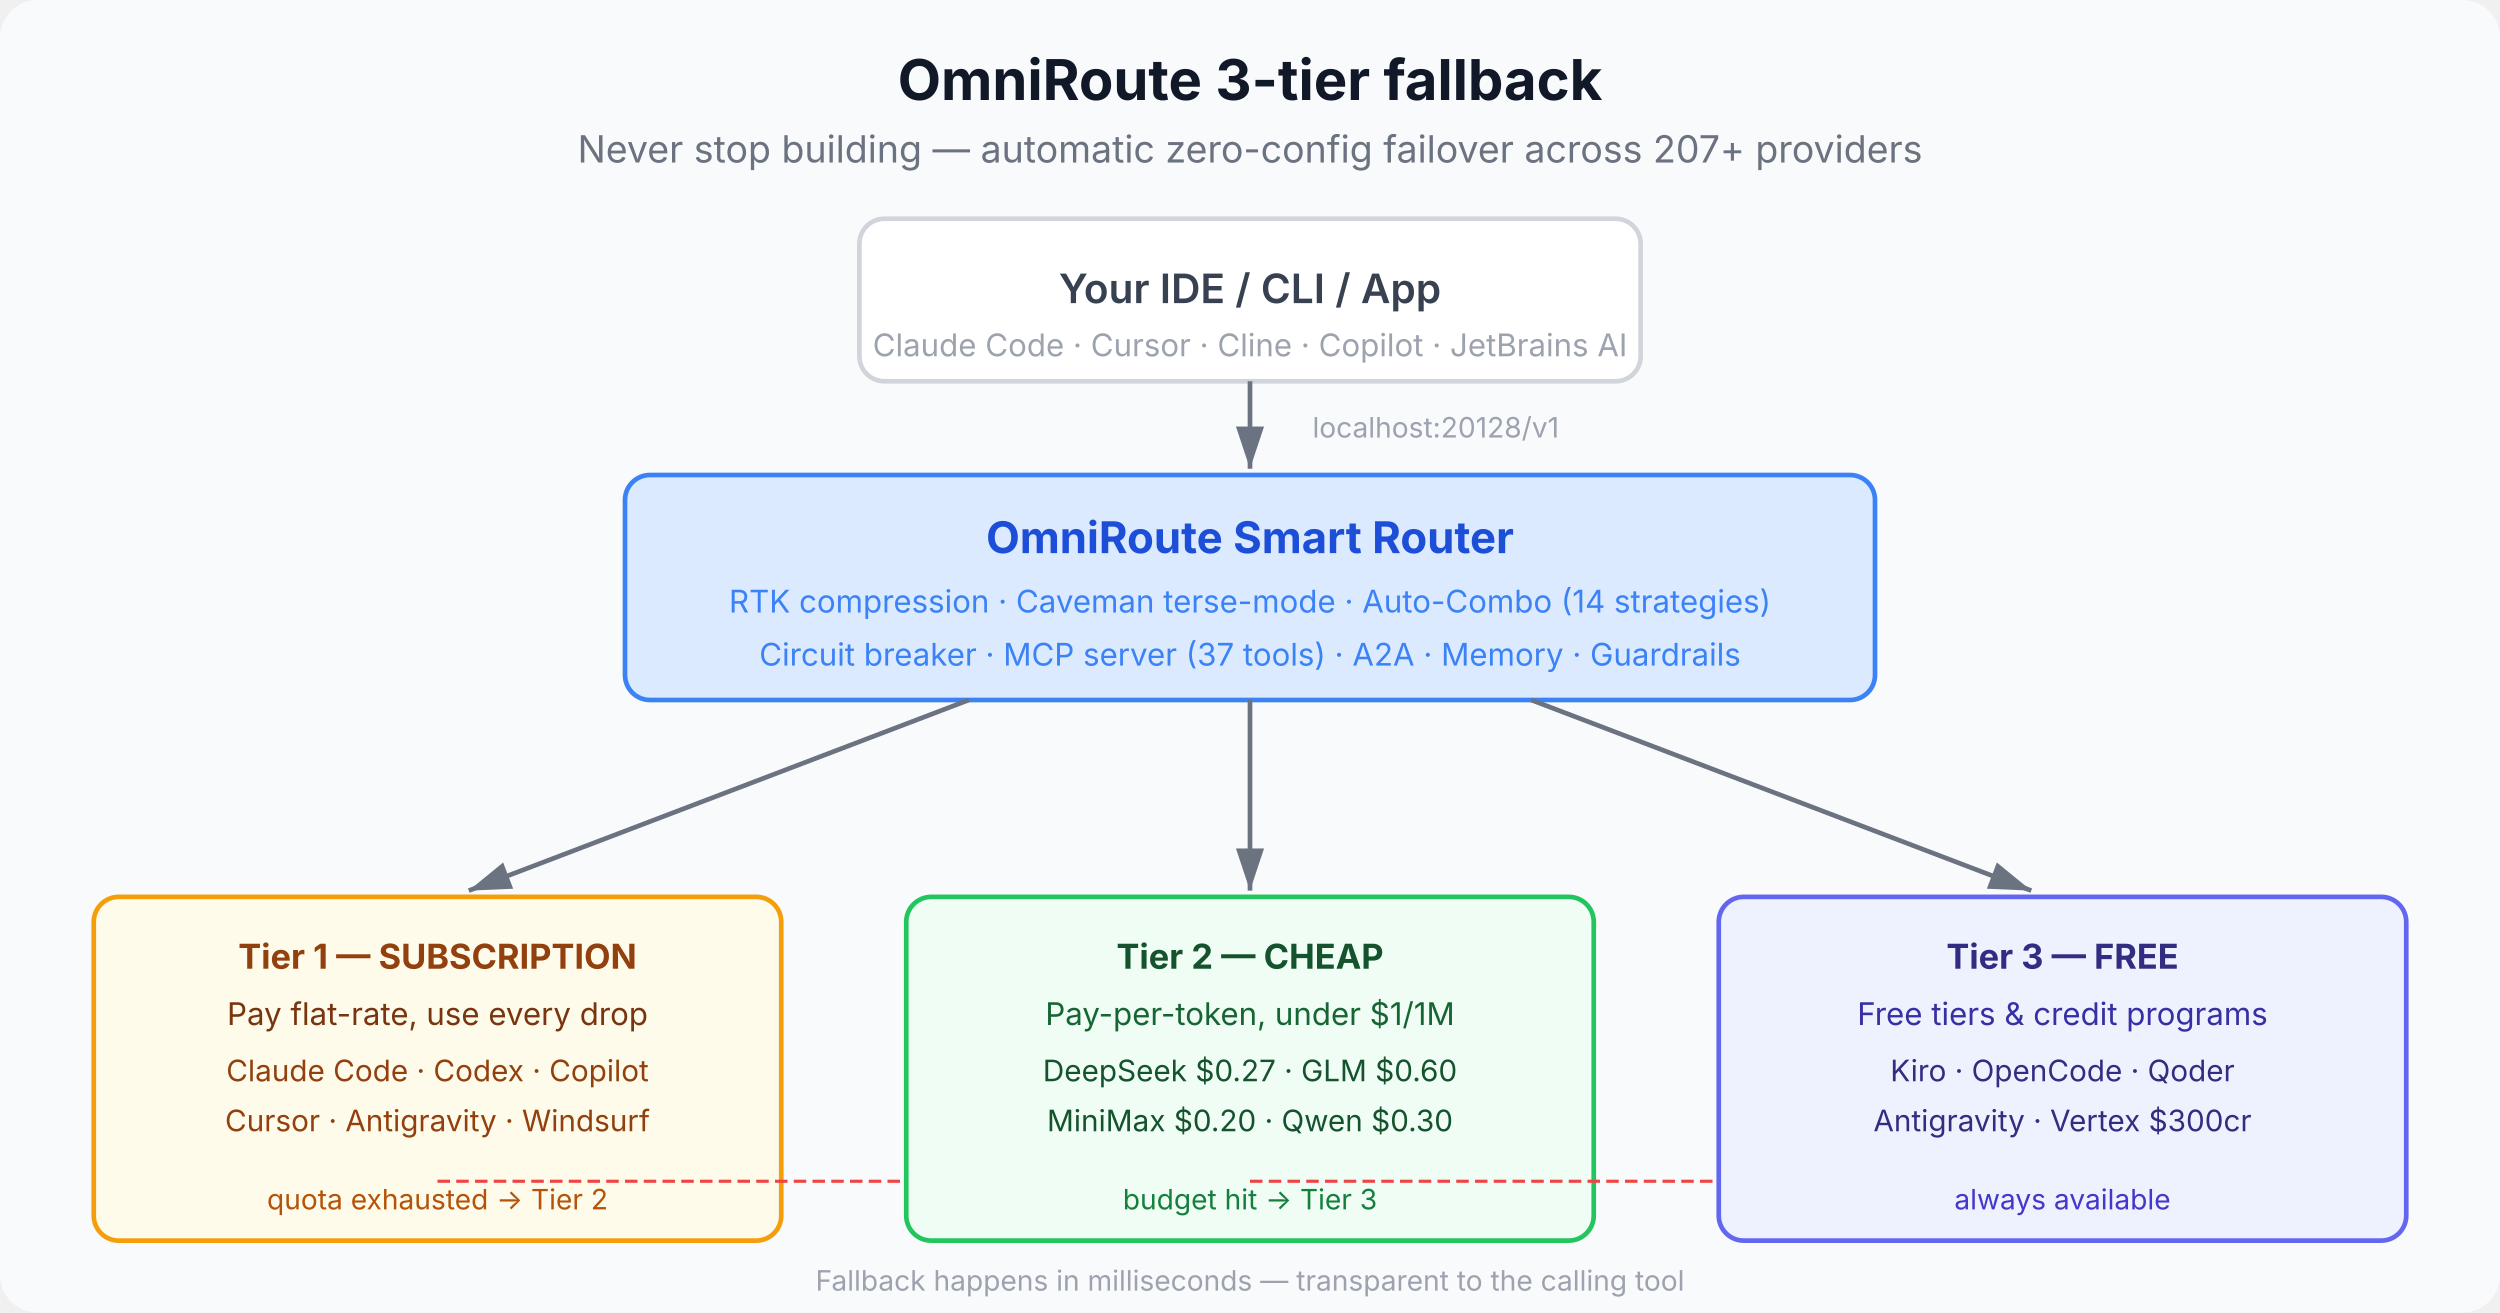
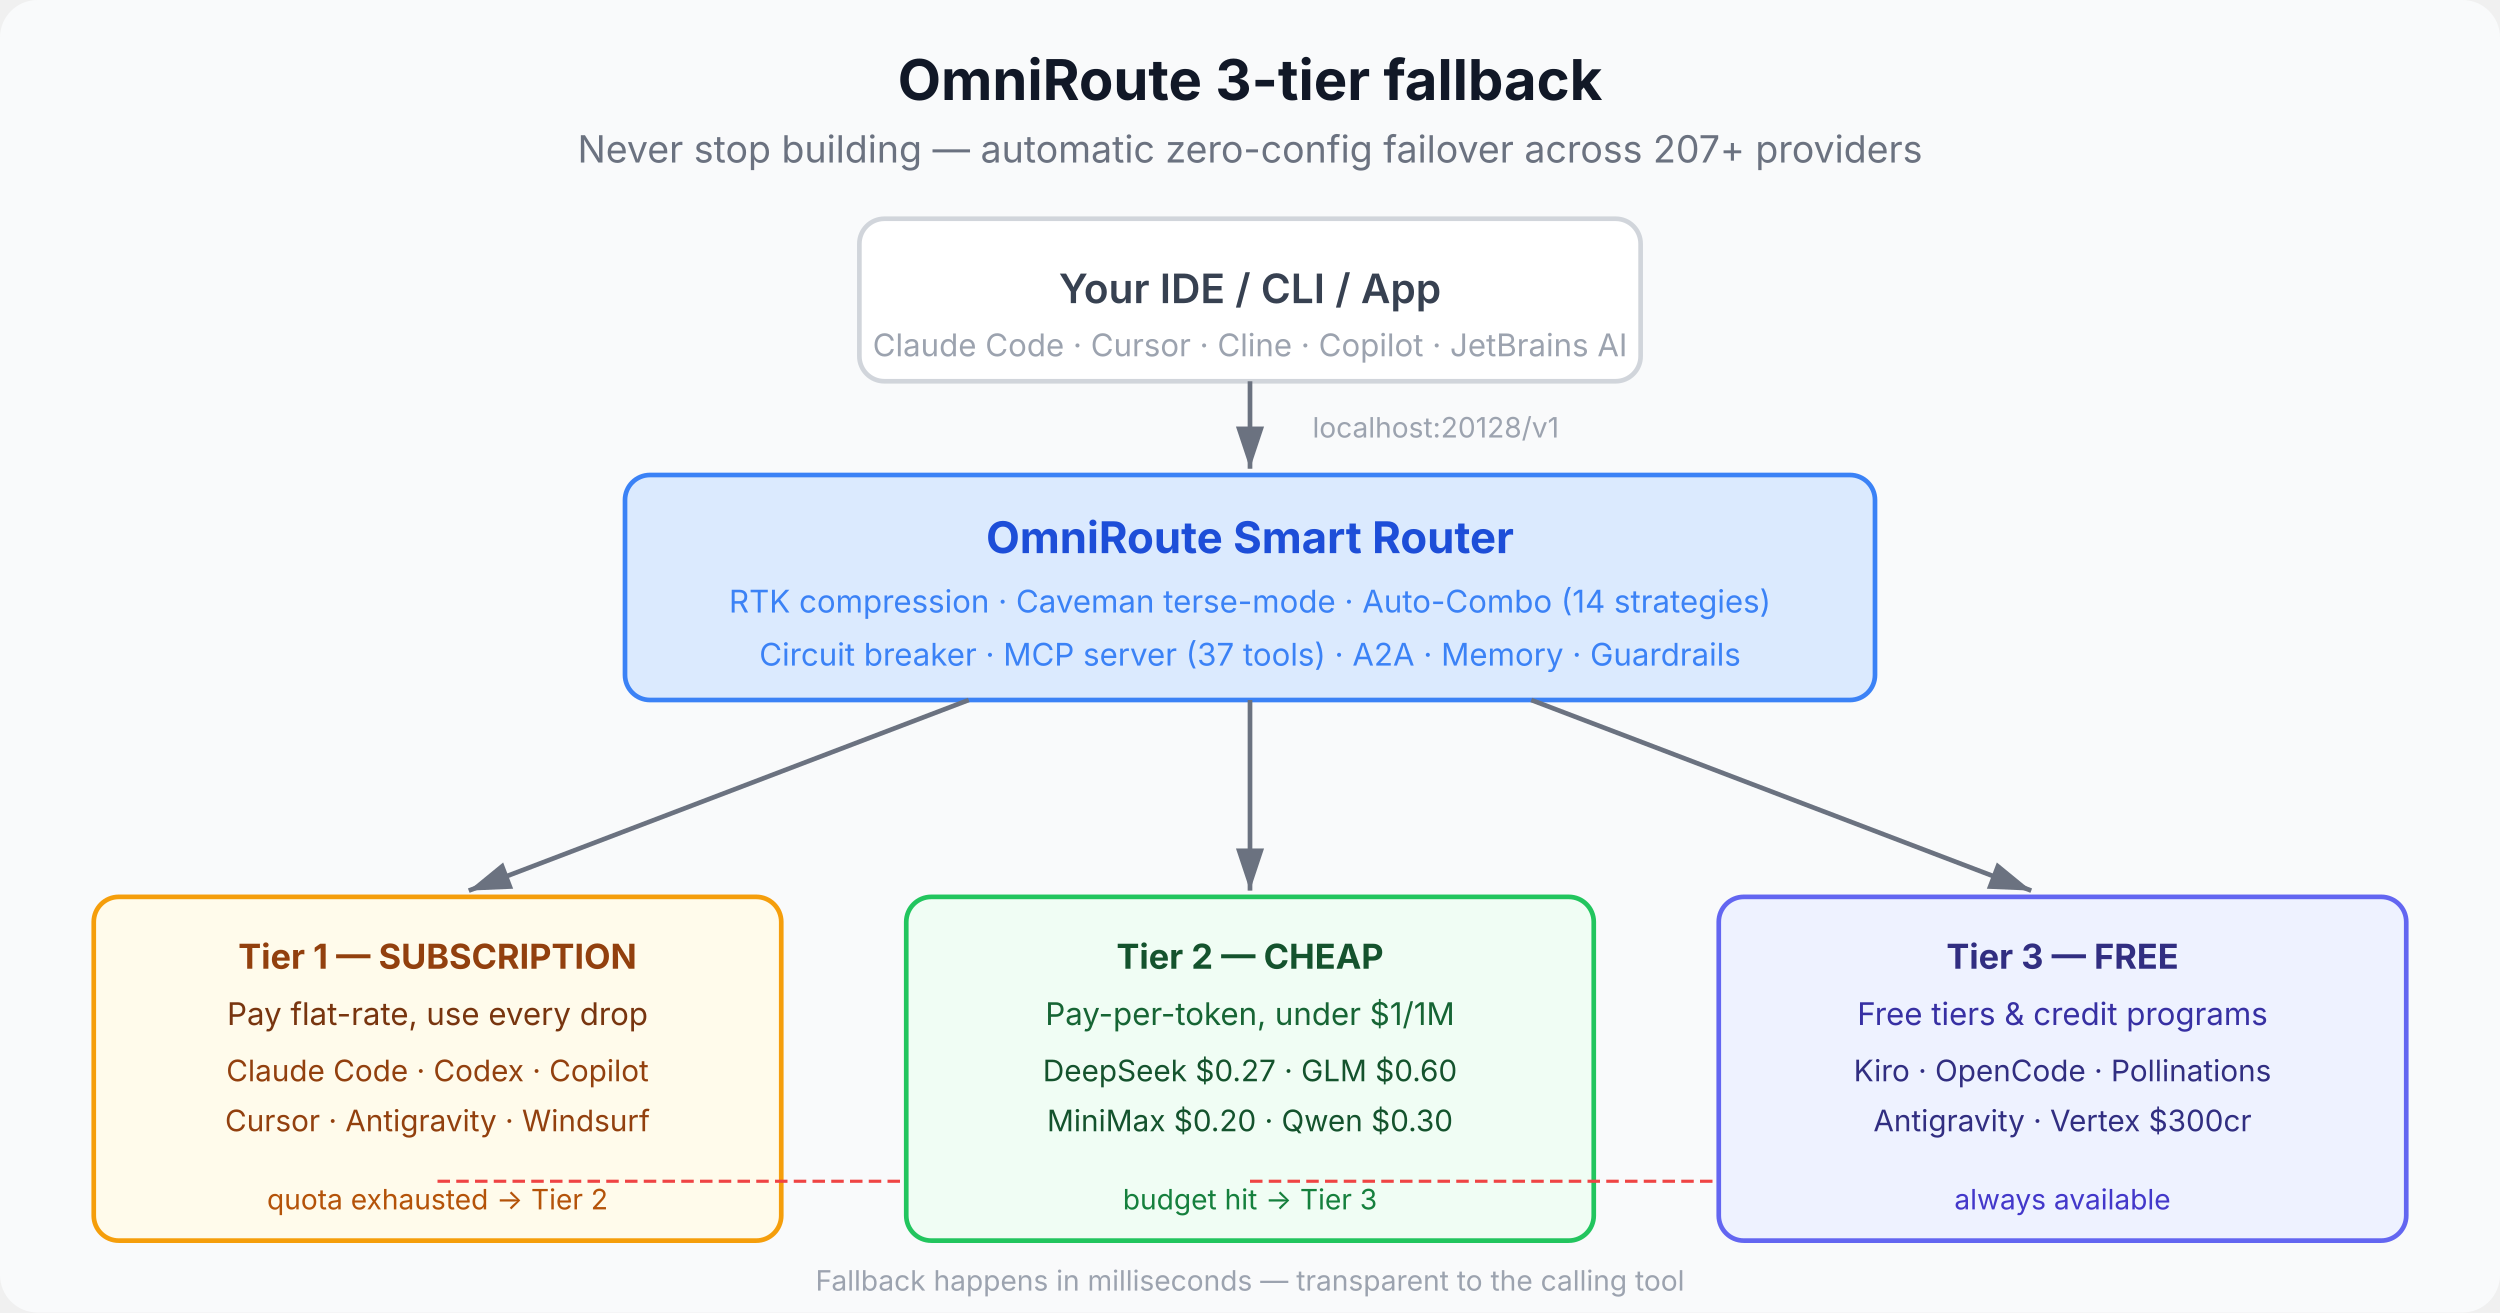
<svg xmlns="http://www.w3.org/2000/svg" viewBox="0 0 800 420" font-family="system-ui, -apple-system, sans-serif">
  <defs>
    <marker id="arrow-light" markerWidth="10" markerHeight="10" refX="9" refY="3" orient="auto">
      <path d="M0,0 L0,6 L9,3 z" fill="#6b7280" />
    </marker>
    <marker id="arrow-fallback-light" markerWidth="10" markerHeight="10" refX="9" refY="3" orient="auto">
      <path d="M0,0 L0,6 L9,3 z" fill="#ef4444" />
    </marker>
  </defs>
  <rect width="800" height="420" fill="#f9fafb" rx="12" />
  <text x="400" y="32" text-anchor="middle" font-size="18" font-weight="700" fill="#111827">OmniRoute 3-tier fallback</text>
  <text x="400" y="52" text-anchor="middle" font-size="12" fill="#6b7280">Never stop building — automatic zero-config failover across 207+ providers</text>
  <rect x="275" y="70" width="250" height="52" rx="8" fill="#ffffff" stroke="#d1d5db" stroke-width="1.5" />
  <text x="400" y="97" text-anchor="middle" font-size="13" font-weight="600" fill="#374151">Your IDE / CLI / App</text>
  <text x="400" y="114" text-anchor="middle" font-size="10" fill="#9ca3af">Claude Code · Cursor · Cline · Copilot · JetBrains AI</text>
  <line x1="400" y1="122" x2="400" y2="150" stroke="#6b7280" stroke-width="1.5" marker-end="url(#arrow-light)" />
  <text x="420" y="140" font-size="9" fill="#9ca3af">localhost:20128/v1</text>
  <rect x="200" y="152" width="400" height="72" rx="8" fill="#dbeafe" stroke="#3b82f6" stroke-width="1.5" />
  <text x="400" y="177" text-anchor="middle" font-size="14" font-weight="700" fill="#1d4ed8">OmniRoute Smart Router</text>
  <text x="400" y="196" text-anchor="middle" font-size="10" fill="#3b82f6">RTK compression · Caveman terse-mode · Auto-Combo (14 strategies)</text>
  <text x="400" y="213" text-anchor="middle" font-size="10" fill="#3b82f6">Circuit breaker · MCP server (37 tools) · A2A · Memory · Guardrails</text>
  <line x1="310" y1="224" x2="150" y2="285" stroke="#6b7280" stroke-width="1.5" marker-end="url(#arrow-light)" />
  <line x1="400" y1="224" x2="400" y2="285" stroke="#6b7280" stroke-width="1.5" marker-end="url(#arrow-light)" />
  <line x1="490" y1="224" x2="650" y2="285" stroke="#6b7280" stroke-width="1.5" marker-end="url(#arrow-light)" />
  <rect x="30" y="287" width="220" height="110" rx="8" fill="#fffbeb" stroke="#f59e0b" stroke-width="1.5" />
  <text x="140" y="310" text-anchor="middle" font-size="11" font-weight="700" fill="#92400e">Tier 1 — SUBSCRIPTION</text>
  <text x="140" y="328" text-anchor="middle" font-size="10" fill="#78350f">Pay flat-rate, use every drop</text>
  <text x="140" y="346" text-anchor="middle" font-size="9.5" fill="#92400e">Claude Code · Codex · Copilot</text>
  <text x="140" y="362" text-anchor="middle" font-size="9.5" fill="#92400e">Cursor · Antigravity · Windsurf</text>
  <text x="140" y="387" text-anchor="middle" font-size="9" fill="#b45309">quota exhausted → Tier 2</text>
  <line x1="140" y1="378" x2="300" y2="378" stroke="#ef4444" stroke-width="1" stroke-dasharray="4,2" marker-end="url(#arrow-fallback-light)" />
  <rect x="290" y="287" width="220" height="110" rx="8" fill="#f0fdf4" stroke="#22c55e" stroke-width="1.5" />
  <text x="400" y="310" text-anchor="middle" font-size="11" font-weight="700" fill="#14532d">Tier 2 — CHEAP</text>
  <text x="400" y="328" text-anchor="middle" font-size="10" fill="#166534">Pay-per-token, under $1/1M</text>
  <text x="400" y="346" text-anchor="middle" font-size="9.5" fill="#14532d">DeepSeek $0.27 · GLM $0.60</text>
  <text x="400" y="362" text-anchor="middle" font-size="9.5" fill="#14532d">MiniMax $0.20 · Qwen $0.30</text>
  <text x="400" y="387" text-anchor="middle" font-size="9" fill="#15803d">budget hit → Tier 3</text>
  <line x1="400" y1="378" x2="560" y2="378" stroke="#ef4444" stroke-width="1" stroke-dasharray="4,2" marker-end="url(#arrow-fallback-light)" />
  <rect x="550" y="287" width="220" height="110" rx="8" fill="#eef2ff" stroke="#6366f1" stroke-width="1.5" />
  <text x="660" y="310" text-anchor="middle" font-size="11" font-weight="700" fill="#312e81">Tier 3 — FREE</text>
  <text x="660" y="328" text-anchor="middle" font-size="10" fill="#3730a3">Free tiers &amp; credit programs</text>
-   <text x="660" y="346" text-anchor="middle" font-size="9.5" fill="#312e81">Kiro · OpenCode · Qoder</text>
+   <text x="660" y="346" text-anchor="middle" font-size="9.5" fill="#312e81">Kiro · OpenCode · Pollinations</text>
  <text x="660" y="362" text-anchor="middle" font-size="9.5" fill="#312e81">Antigravity · Vertex $300cr</text>
  <text x="660" y="387" text-anchor="middle" font-size="9" fill="#4338ca">always available</text>
  <text x="400" y="413" text-anchor="middle" font-size="9" fill="#9ca3af">Fallback happens in milliseconds — transparent to the calling tool</text>
</svg>
